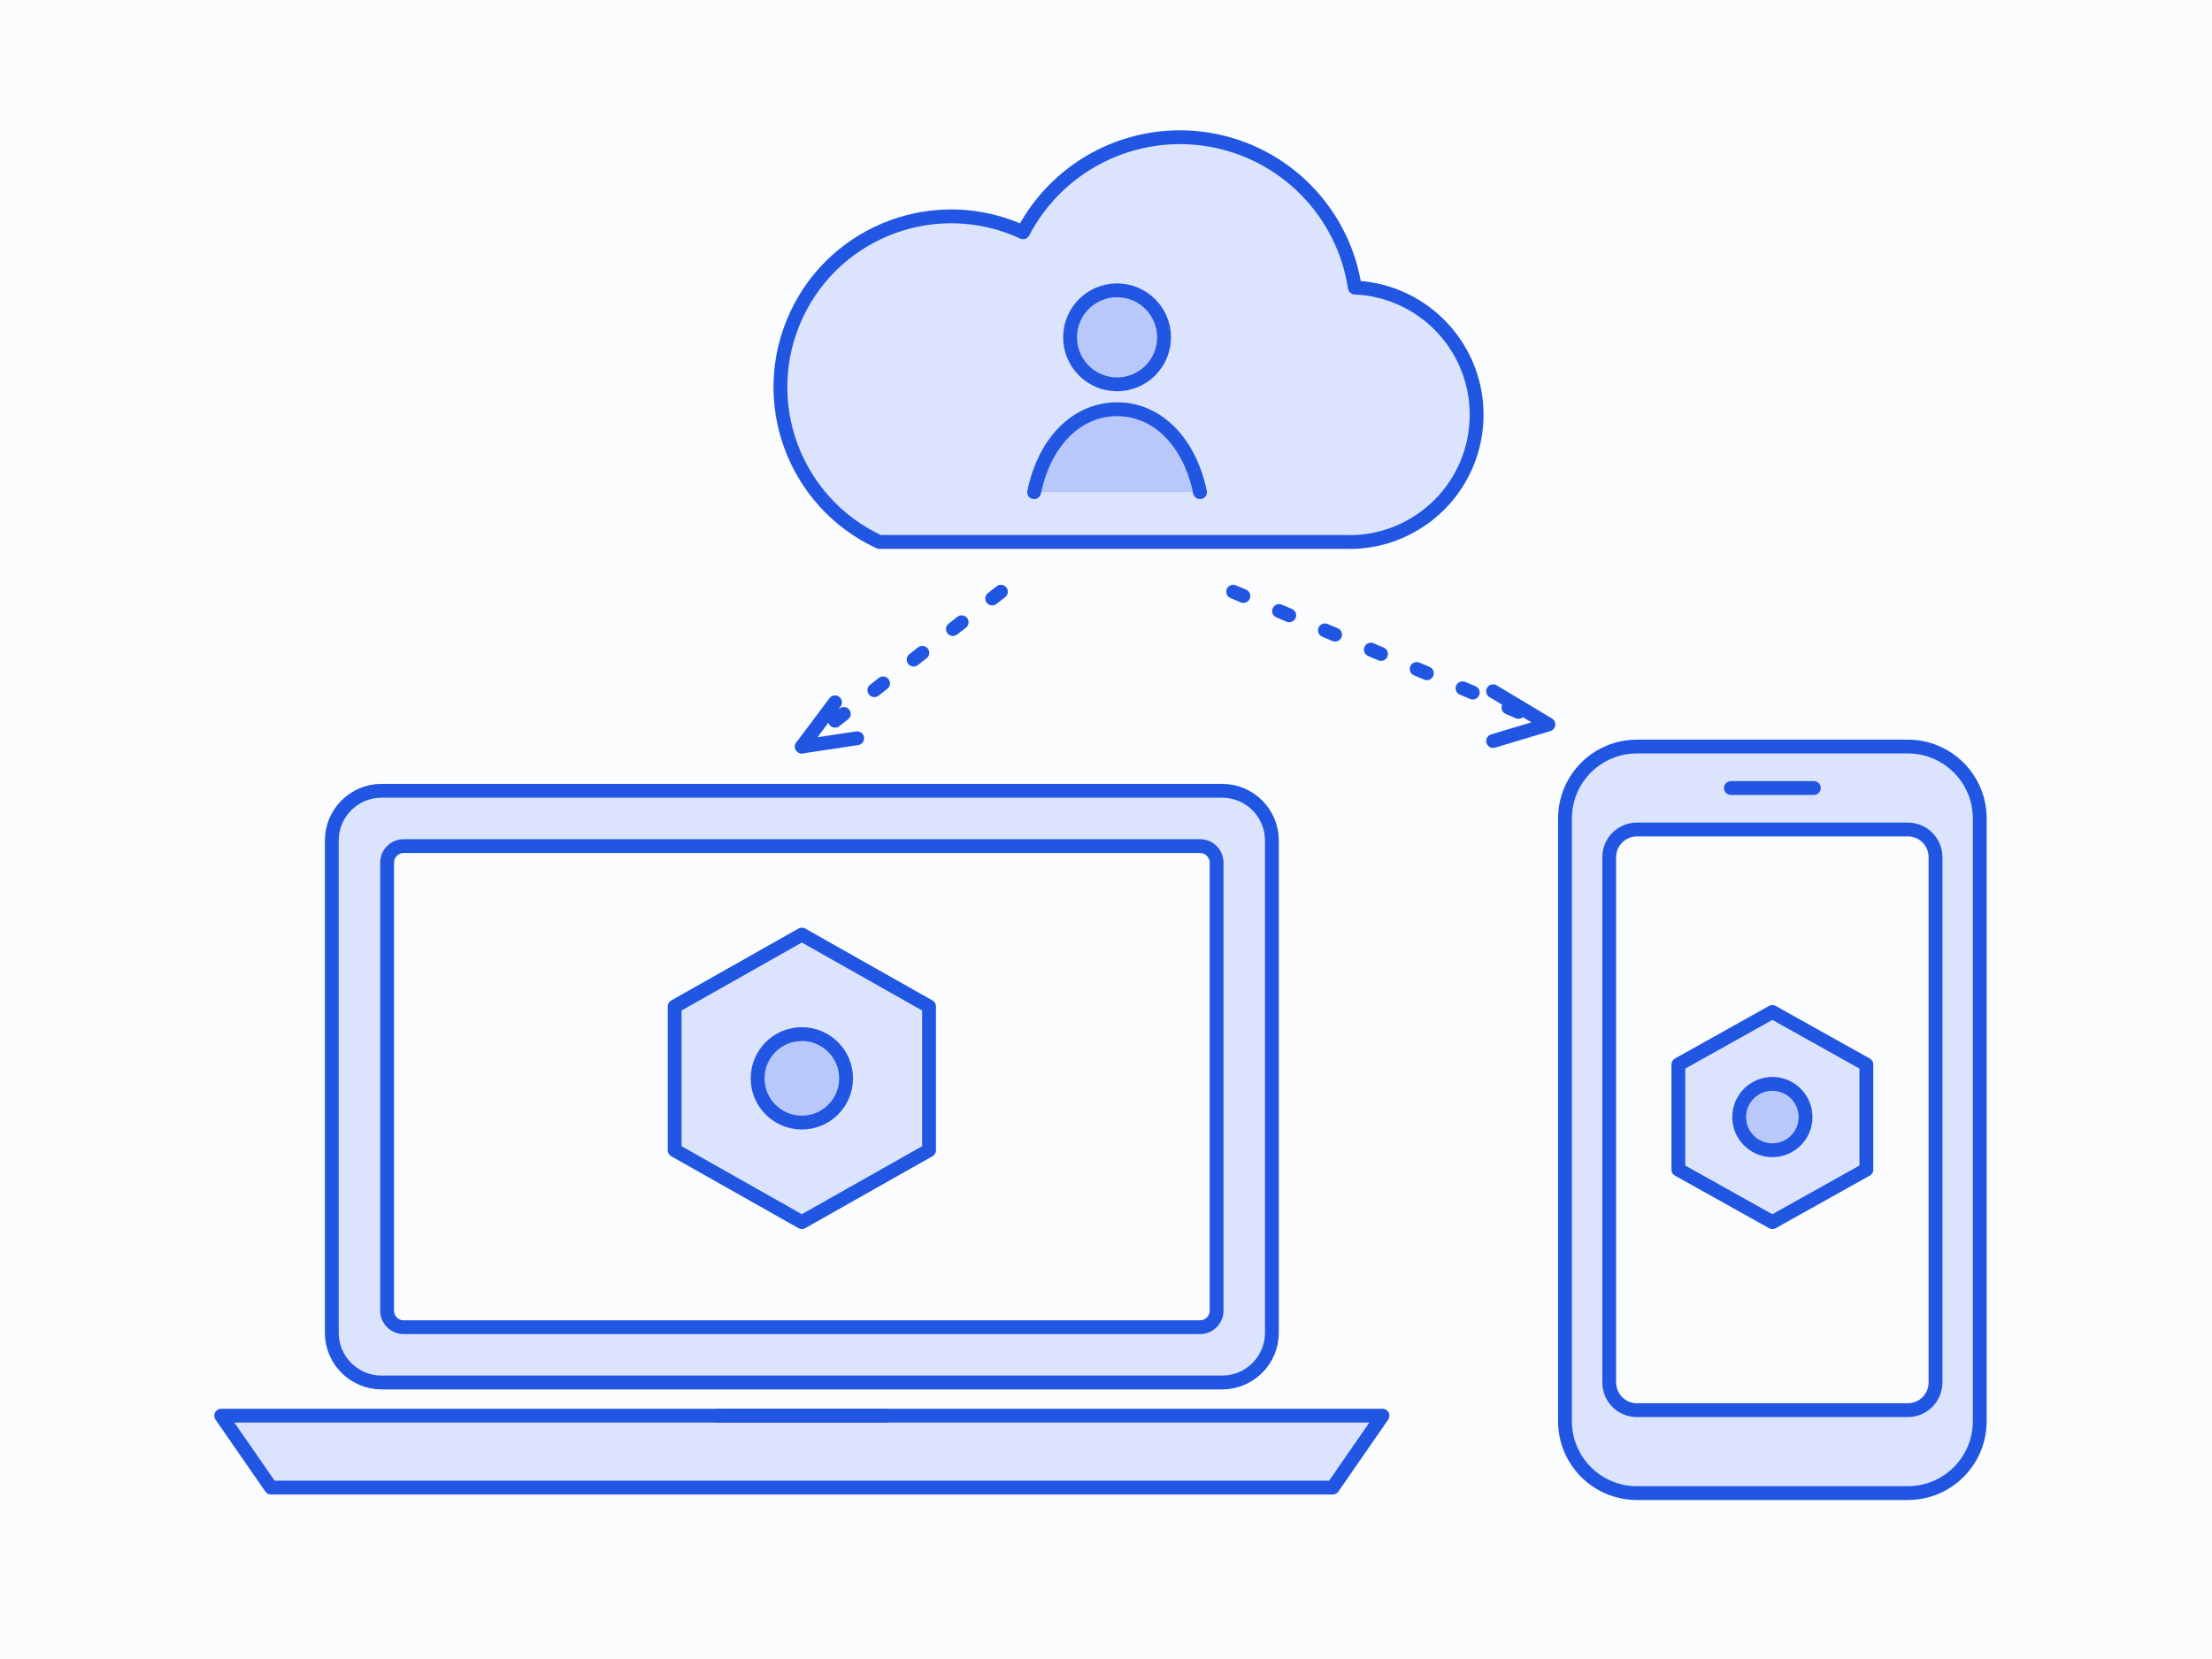
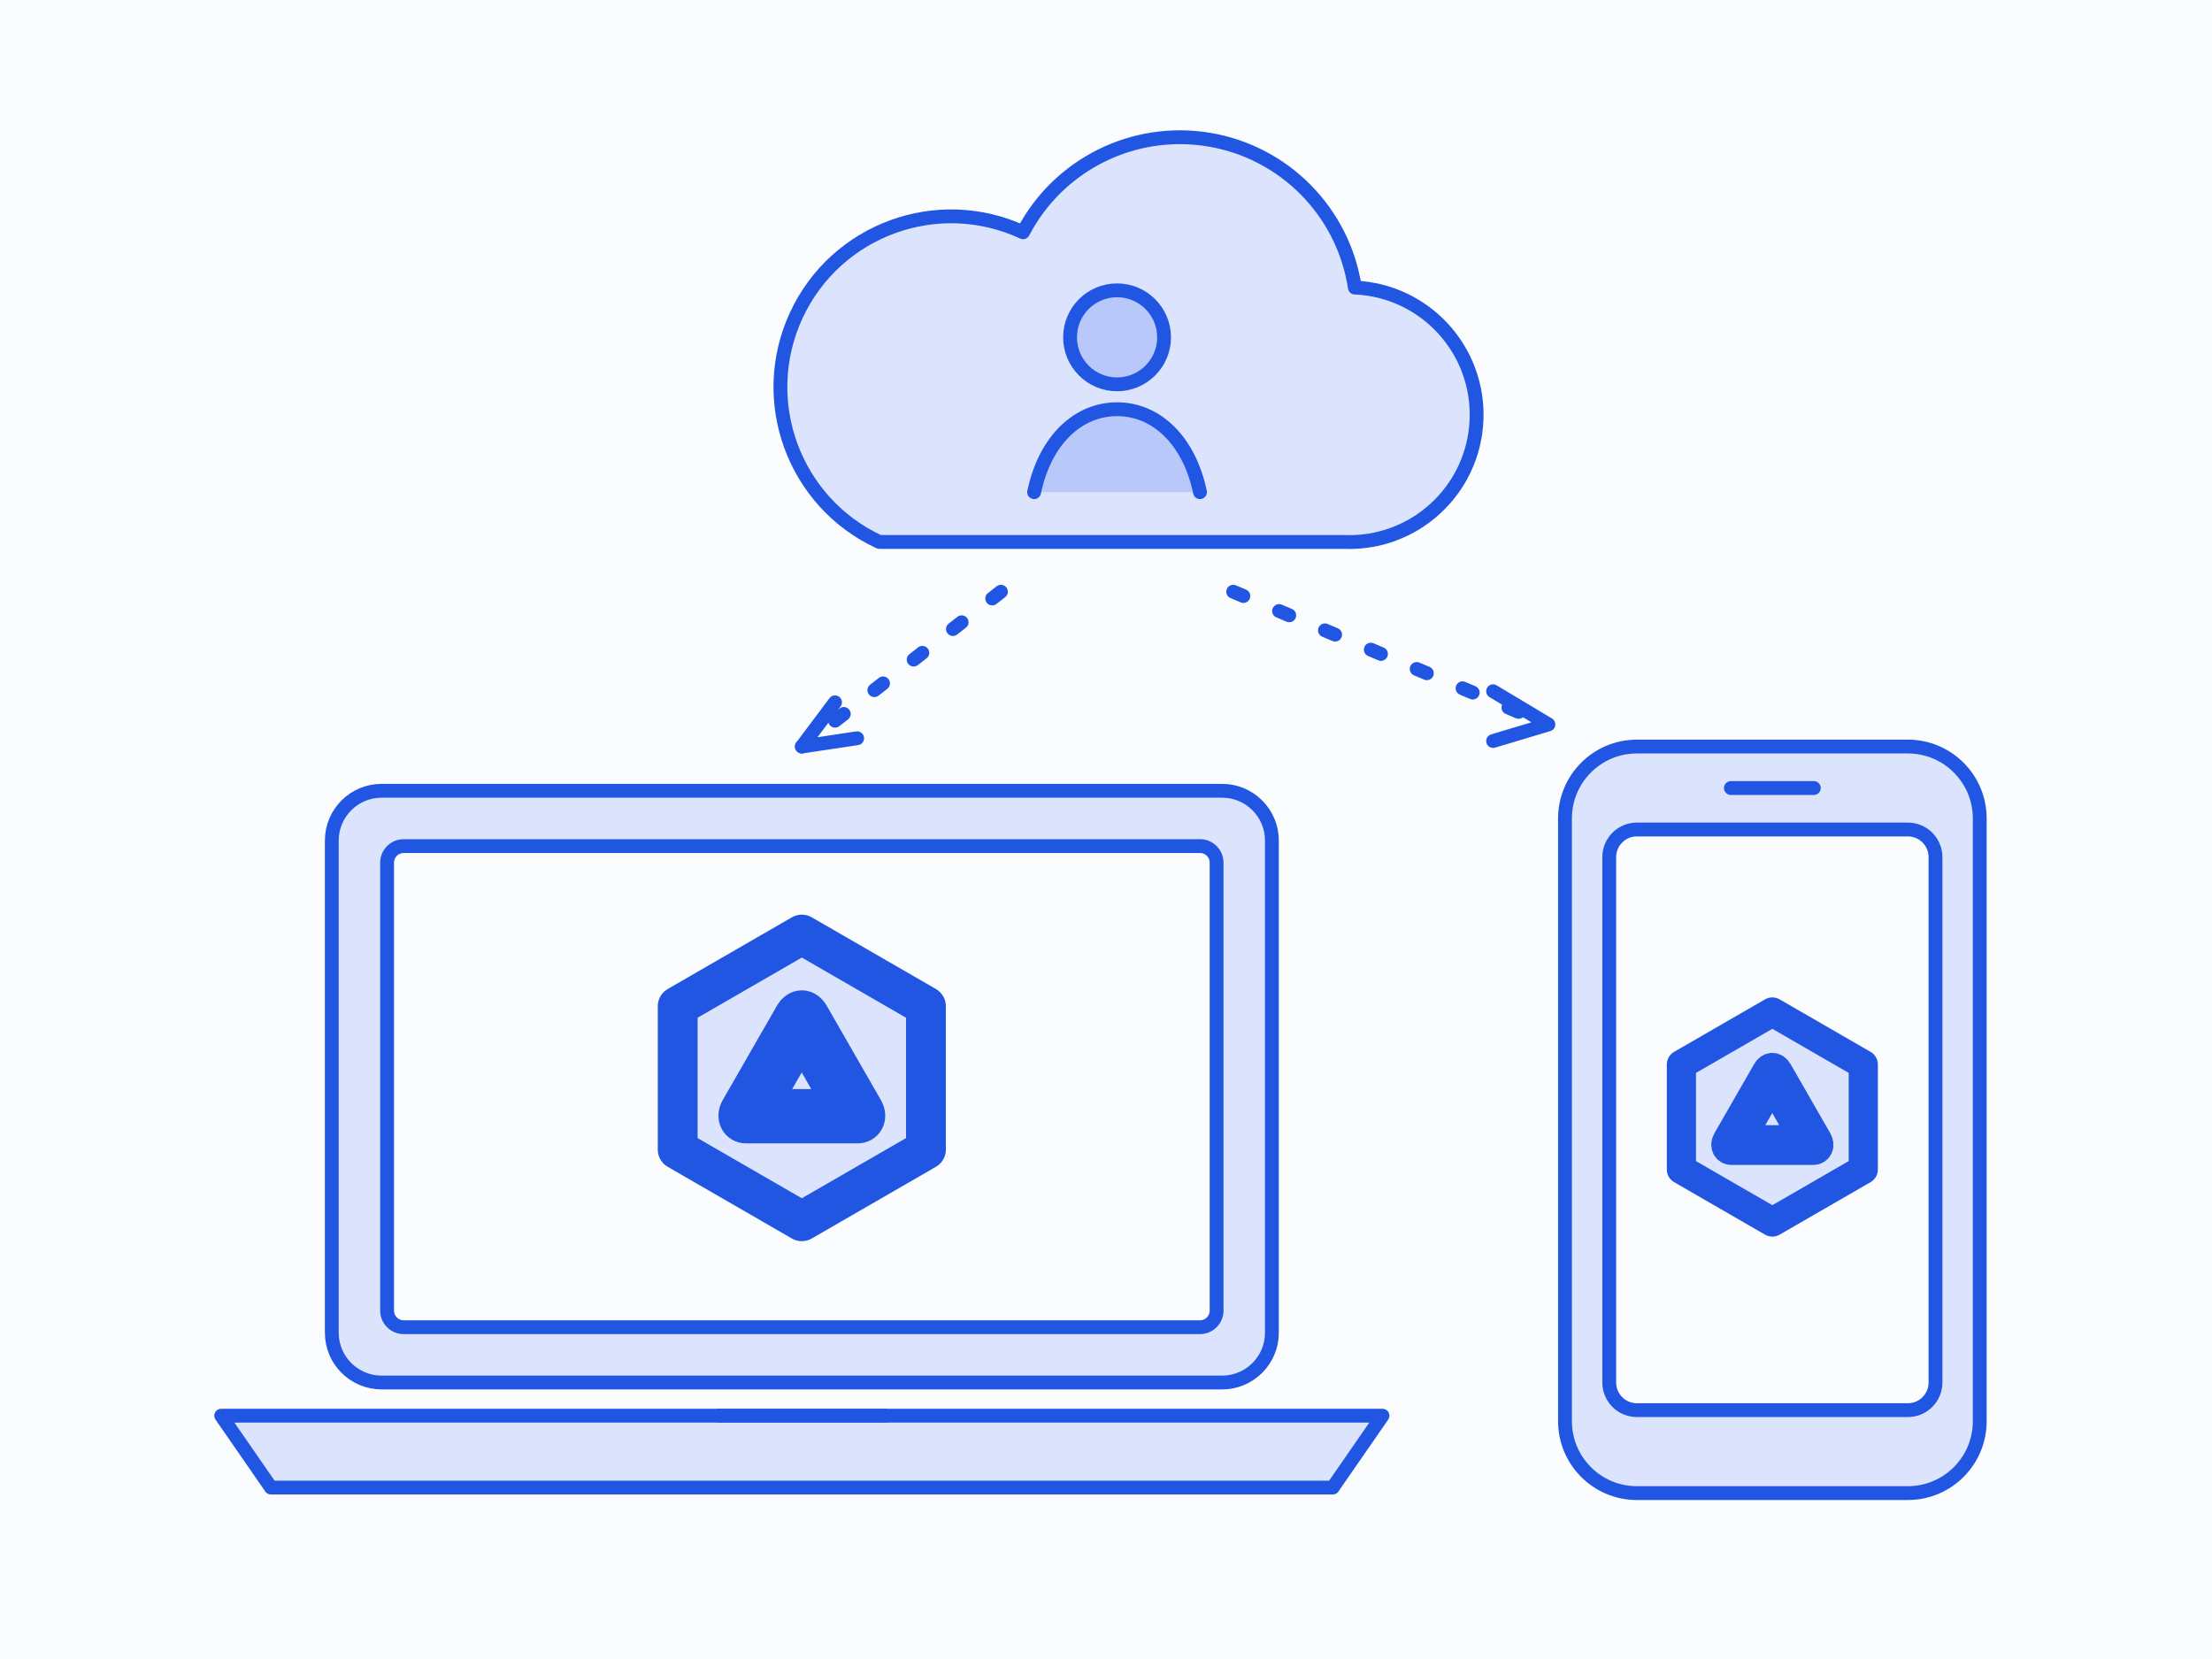
<svg xmlns="http://www.w3.org/2000/svg" viewBox="0 0 800 600" fill="none" stroke="#2156e3" stroke-width="5" stroke-linecap="round" stroke-linejoin="round">
  <rect width="800" height="600" fill="#fbfcfe" stroke="none" />
  <path d="M318 196h168a46 46 0 0 0 4-92 64 64 0 0 0-120-20 52 52 0 0 0-52 112z" fill="#dbe3fd" />
  <circle cx="404" cy="122" r="17" fill="#b9c8fb" />
  <path d="M374 178c4-19 16-30 30-30s26 11 30 30" fill="#b9c8fb" />
  <path d="M362 214 290 270" stroke-dasharray="4 14" />
  <path d="M446 214 560 262" stroke-dasharray="4 14" />
  <path d="M302 254l-12 16 20-3" />
  <path d="M540 250l20 12-20 6" />
  <rect x="120" y="286" width="340" height="214" rx="18" fill="#dbe3fd" />
  <rect x="140" y="306" width="300" height="174" rx="6" fill="#fbfcfe" />
  <path d="M80 512h420l-18 26H98z" fill="#dbe3fd" />
  <path d="M260 512h60" />
-   <path d="M290 338l46 26v52l-46 26-46-26v-52z" fill="#dbe3fd" />
-   <circle cx="290" cy="390" r="16" fill="#b9c8fb" />
+   <g transform="translate(238.16 338) scale(2.88)">
+     <path fill="#fbfcfe" d="M10.96 23.719H25.015C25.751 23.719 26.294 22.962 25.755 22.024L18.971 10.207C18.432 9.265 17.56 9.265 17.025 10.207L10.236 22.024C9.706 22.958 10.261 23.719 10.96 23.719Z" />
+     <path fill="#dbe3fd" fill-rule="evenodd" clip-rule="evenodd" d="M17.996 0L33.584 9V27L17.996 36L2.408 27V9L17.996 0ZM10.96 23.719H25.015C25.751 23.719 26.294 22.962 25.755 22.024L18.971 10.207C18.432 9.265 17.56 9.265 17.025 10.207L10.236 22.024C9.706 22.958 10.261 23.719 10.96 23.719Z" />
+     <path fill="#dbe3fd" d="M23.476 21.909L12.47 21.896L17.996 12.277L23.476 21.909Z" />
+   </g>
  <rect x="566" y="270" width="150" height="270" rx="26" fill="#dbe3fd" />
  <rect x="582" y="300" width="118" height="210" rx="10" fill="#fbfcfe" />
  <path d="M626 285h30" />
-   <path d="M641 366l34 19v38l-34 19-34-19v-38z" fill="#dbe3fd" />
-   <circle cx="641" cy="404" r="12" fill="#b9c8fb" />
+   <g transform="translate(603.02 366) scale(2.11)">
+     <path fill="#fbfcfe" d="M10.96 23.719H25.015C25.751 23.719 26.294 22.962 25.755 22.024L18.971 10.207C18.432 9.265 17.56 9.265 17.025 10.207L10.236 22.024C9.706 22.958 10.261 23.719 10.96 23.719Z" />
+     <path fill="#dbe3fd" fill-rule="evenodd" clip-rule="evenodd" d="M17.996 0L33.584 9V27L17.996 36L2.408 27V9L17.996 0ZM10.96 23.719H25.015C25.751 23.719 26.294 22.962 25.755 22.024L18.971 10.207C18.432 9.265 17.56 9.265 17.025 10.207L10.236 22.024C9.706 22.958 10.261 23.719 10.96 23.719Z" />
+     <path fill="#dbe3fd" d="M23.476 21.909L12.47 21.896L17.996 12.277L23.476 21.909Z" />
+   </g>
</svg>
